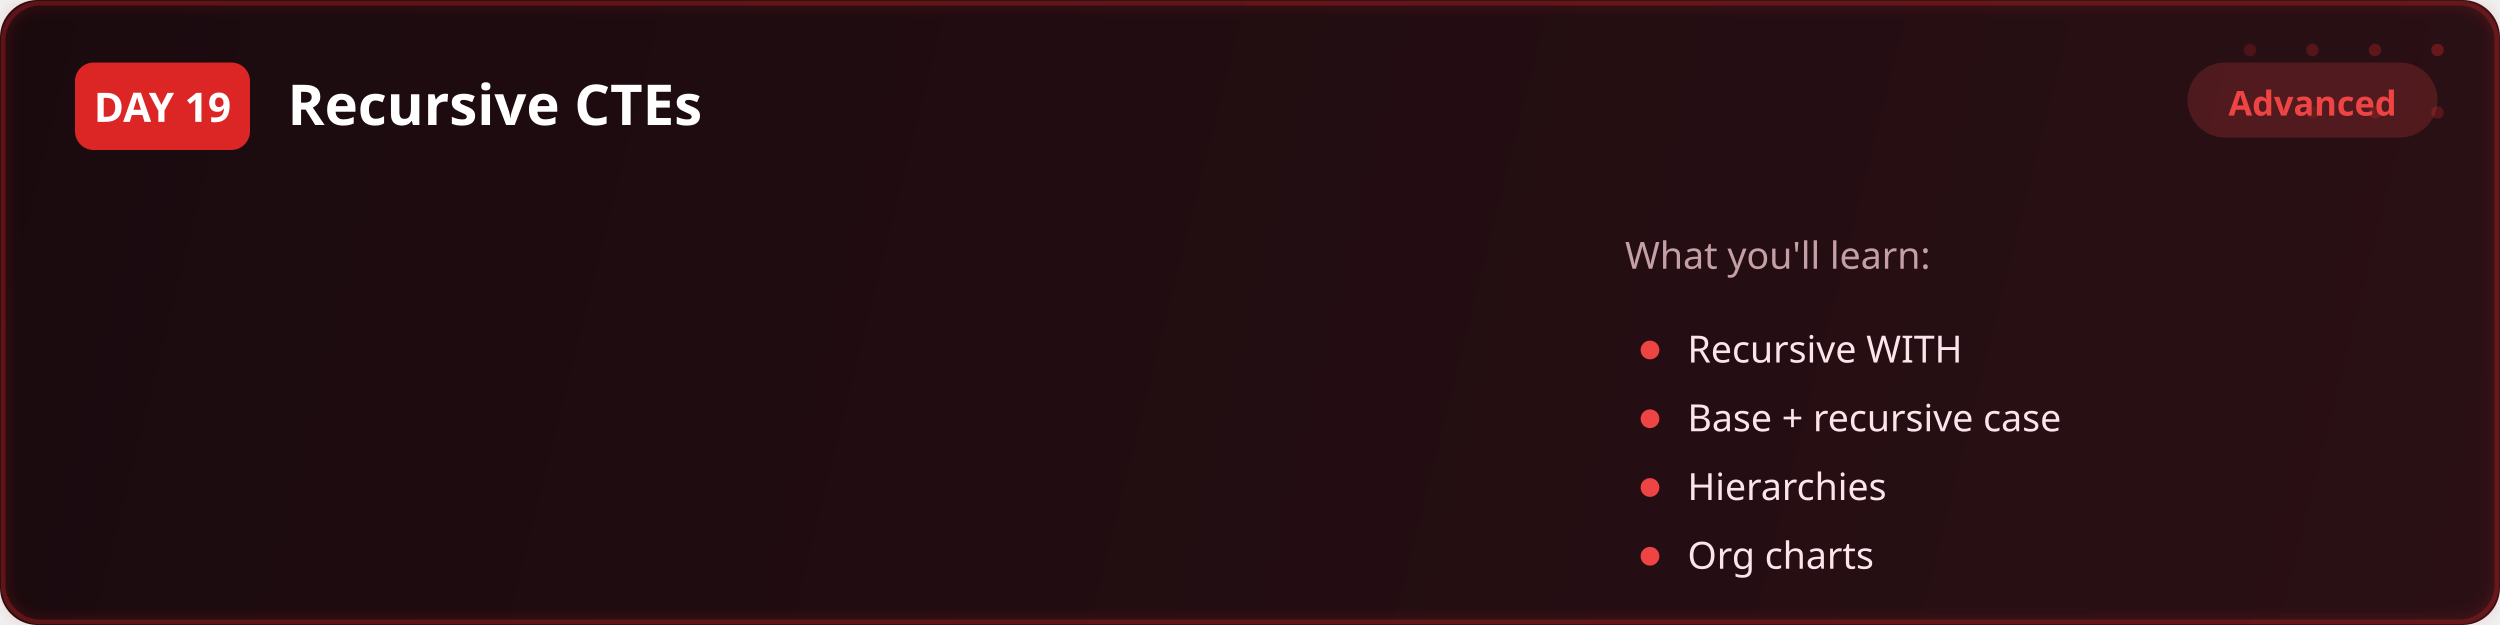
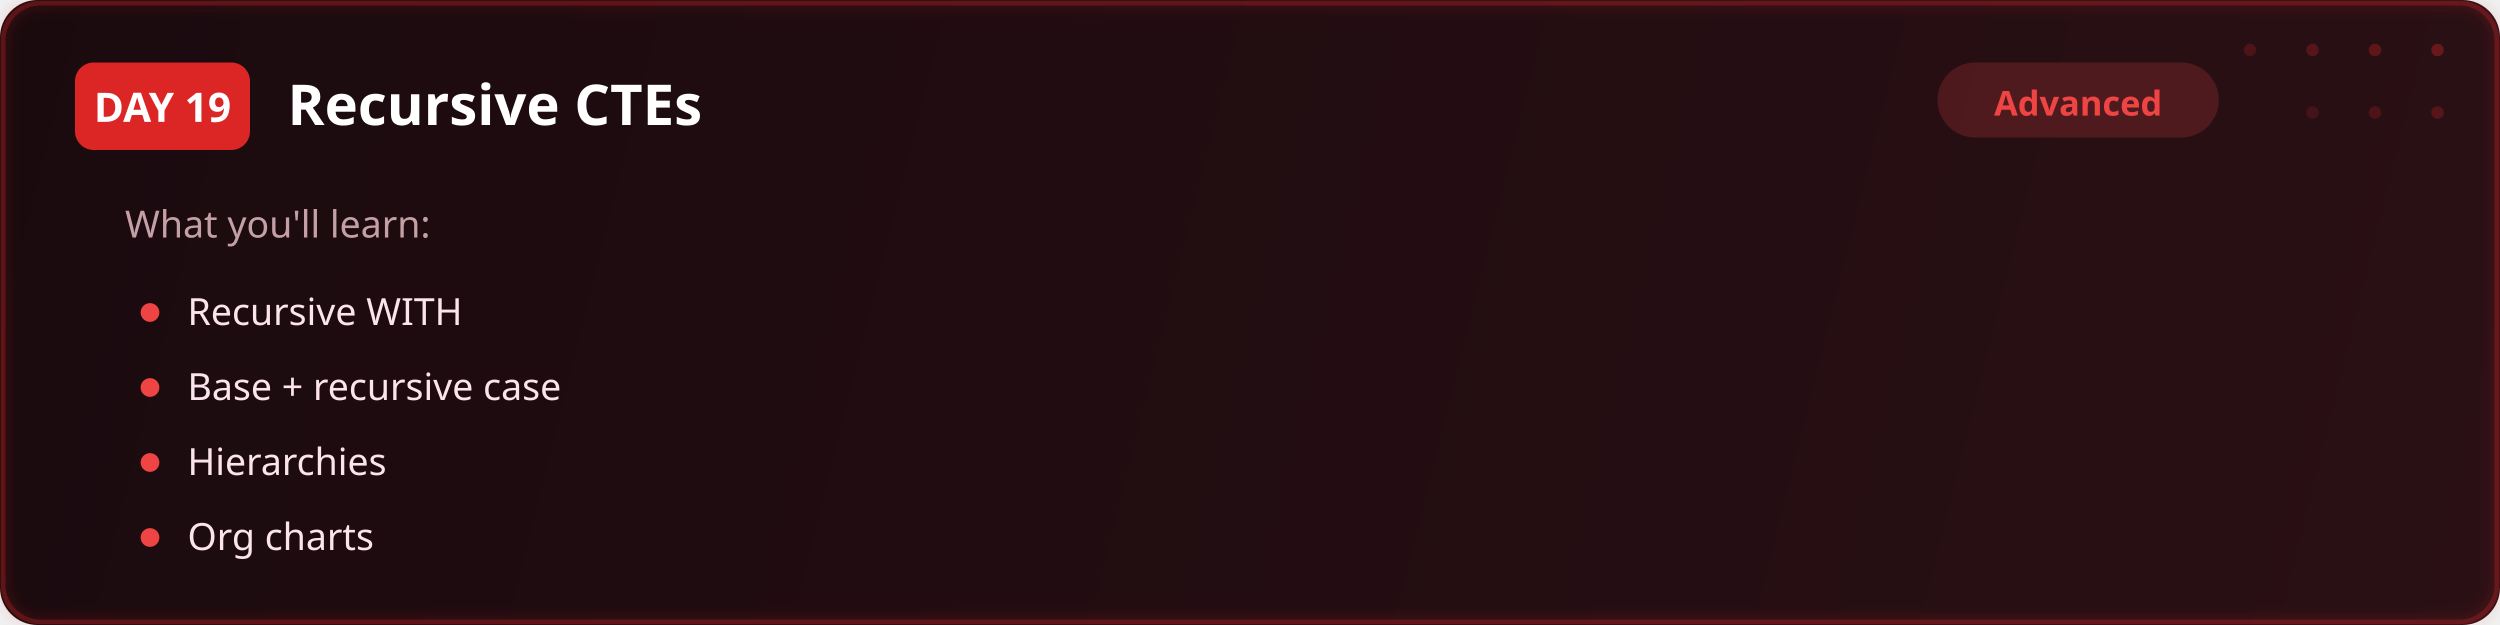
<svg xmlns="http://www.w3.org/2000/svg" viewBox="0 0 800 200" fill="none">
  <defs>
    <linearGradient id="bg" x1="0" y1="0" x2="800" y2="200" gradientUnits="userSpaceOnUse">
      <stop offset="0%" stop-color="#1a0a0e" />
      <stop offset="100%" stop-color="#2a1015" />
    </linearGradient>
    <filter id="glow">
      <feGaussianBlur stdDeviation="2" result="blur" />
      <feMerge>
        <feMergeNode in="blur" />
        <feMergeNode in="SourceGraphic" />
      </feMerge>
    </filter>
  </defs>
  <rect width="800" height="200" rx="12" fill="url(#bg)" />
  <rect x="1" y="1" width="798" height="198" rx="12" fill="none" stroke="#dc2626" stroke-width="1.5" opacity="0.35" filter="url(#glow)" />
  <circle cx="720" cy="16" r="2" fill="#dc2626" opacity="0.2" />
  <circle cx="740" cy="16" r="2" fill="#dc2626" opacity="0.25" />
  <circle cx="760" cy="16" r="2" fill="#dc2626" opacity="0.3" />
  <circle cx="780" cy="16" r="2" fill="#dc2626" opacity="0.35" />
  <circle cx="740" cy="36" r="2" fill="#dc2626" opacity="0.15" />
  <circle cx="760" cy="36" r="2" fill="#dc2626" opacity="0.2" />
  <circle cx="780" cy="36" r="2" fill="#dc2626" opacity="0.25" />
  <rect x="24" y="20" width="56" height="28" rx="6" fill="#dc2626" />
  <text x="52" y="39" font-family="Segoe UI, system-ui, sans-serif" font-size="13" font-weight="700" fill="#ffffff" text-anchor="middle">DAY 19</text>
  <text x="92" y="40" font-family="Segoe UI, system-ui, sans-serif" font-size="18" font-weight="700" fill="#ffffff">Recursive CTEs</text>
-   <text x="520" y="86" font-family="Segoe UI, system-ui, sans-serif" font-size="12" fill="#c4a0a6">What you'll learn:</text>
-   <circle cx="528" cy="112" r="3" fill="#ef4444" />
-   <text x="540" y="116" font-family="Segoe UI, system-ui, sans-serif" font-size="12" fill="#fce4ec">Recursive WITH</text>
-   <circle cx="528" cy="134" r="3" fill="#ef4444" />
-   <text x="540" y="138" font-family="Segoe UI, system-ui, sans-serif" font-size="12" fill="#fce4ec">Base + recursive case</text>
-   <circle cx="528" cy="156" r="3" fill="#ef4444" />
-   <text x="540" y="160" font-family="Segoe UI, system-ui, sans-serif" font-size="12" fill="#fce4ec">Hierarchies</text>
-   <circle cx="528" cy="178" r="3" fill="#ef4444" />
-   <text x="540" y="182" font-family="Segoe UI, system-ui, sans-serif" font-size="12" fill="#fce4ec">Org charts</text>
-   <rect x="700" y="20" width="80" height="24" rx="12" fill="#ef4444" opacity="0.2" />
-   <text x="740" y="37" font-family="Segoe UI, system-ui, sans-serif" font-size="11" font-weight="600" fill="#ef4444" text-anchor="middle">Advanced</text>
+   <rect x="620" y="20" width="90" height="24" rx="12" fill="#ef4444" opacity="0.2" />
+   <text x="665" y="37" font-family="Segoe UI, system-ui, sans-serif" font-size="11" font-weight="600" fill="#ef4444" text-anchor="middle">Advanced</text>
+   <text x="40" y="76" font-family="Segoe UI, system-ui, sans-serif" font-size="12" fill="#c4a0a6">What you'll learn:</text>
+   <circle cx="48" cy="100" r="3" fill="#ef4444" />
+   <text x="60" y="104" font-family="Segoe UI, system-ui, sans-serif" font-size="12" fill="#fce4ec">Recursive WITH</text>
+   <circle cx="48" cy="124" r="3" fill="#ef4444" />
+   <text x="60" y="128" font-family="Segoe UI, system-ui, sans-serif" font-size="12" fill="#fce4ec">Base + recursive case</text>
+   <circle cx="48" cy="148" r="3" fill="#ef4444" />
+   <text x="60" y="152" font-family="Segoe UI, system-ui, sans-serif" font-size="12" fill="#fce4ec">Hierarchies</text>
+   <circle cx="48" cy="172" r="3" fill="#ef4444" />
+   <text x="60" y="176" font-family="Segoe UI, system-ui, sans-serif" font-size="12" fill="#fce4ec">Org charts</text>
</svg>
